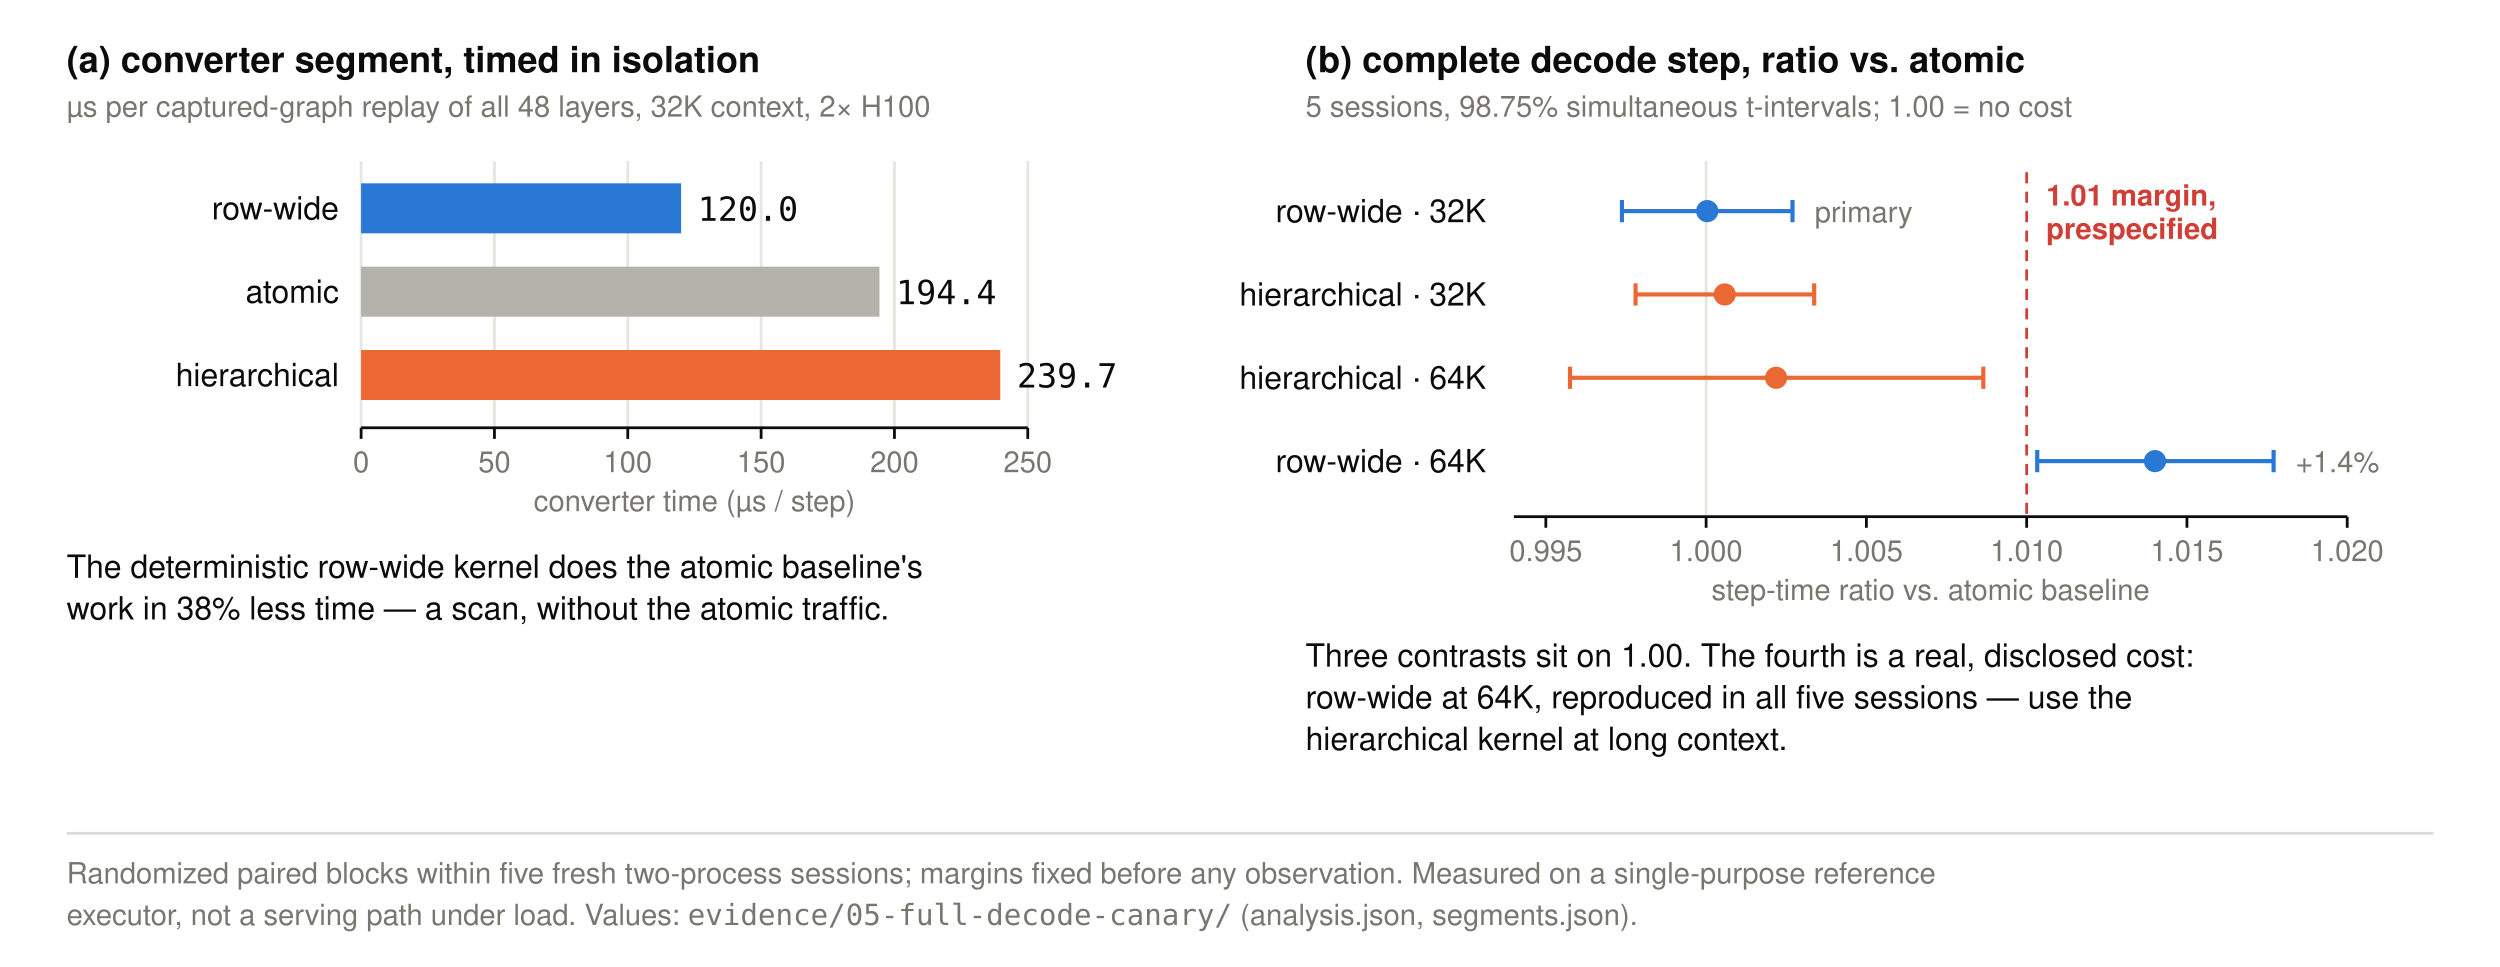
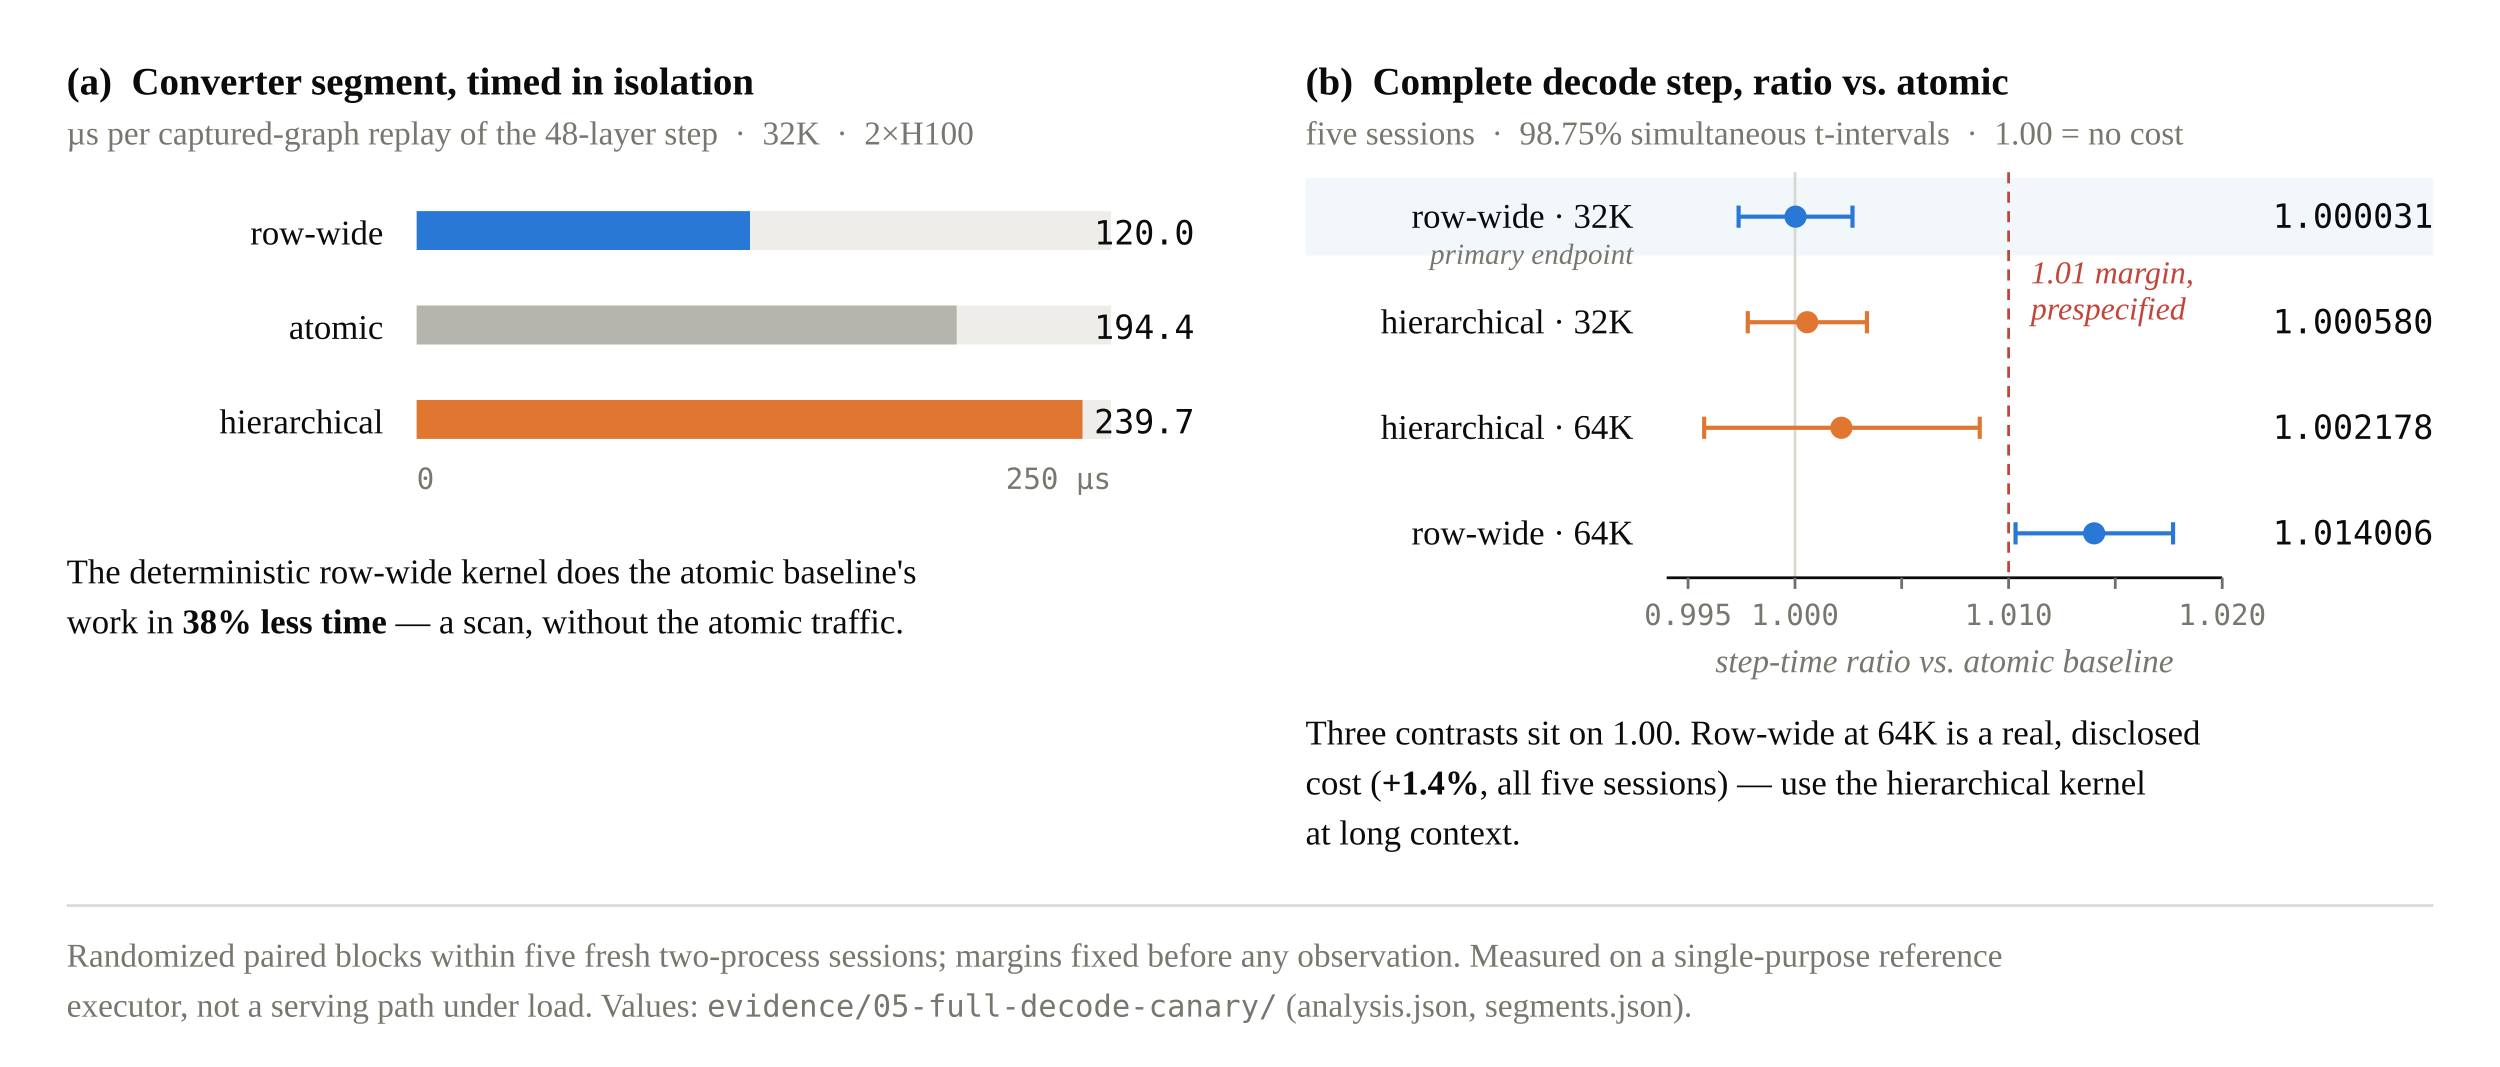
- <svg xmlns="http://www.w3.org/2000/svg" viewBox="0 0 900 348" width="900" height="348" role="img" aria-label="Panel a: converter segment time - row-wide 120.0 microseconds, atomic 194.4, hierarchical 239.7. Panel b: forest plot of complete decode step ratios versus the atomic baseline with 98.75 percent intervals; row-wide 32K 1.000031, hierarchical 32K 1.000580, hierarchical 64K 1.002178, all within the prespecified 1.01 margin; row-wide 64K 1.014006 exceeds it.">
+ <svg xmlns="http://www.w3.org/2000/svg" viewBox="0 0 900 384" width="900" height="384" role="img" aria-label="Panel a: converter segment time on light tracks - row-wide 120.0 microseconds, atomic 194.4, hierarchical 239.7. Panel b: forest plot of complete decode step ratios versus the atomic baseline with 98.75 percent intervals; three contrasts sit on 1.00 inside the prespecified 1.01 margin, while row-wide at 64K exceeds it at 1.014006.">
  <style>
-     text  { font-family: -apple-system, "Segoe UI", Helvetica, Arial, sans-serif; }
+     text  { font-family: "Times New Roman", Times, Georgia, serif; }
    .mono { font-family: ui-monospace, SFMono-Regular, "SF Mono", Menlo, Consolas, monospace; }
-     .panel{ fill: #0b0b0b; font-size: 13px; font-weight: 700; }
-     .lab  { fill: #0b0b0b; font-size: 11.5px; }
-     .labB { fill: #0b0b0b; font-size: 11.5px; font-weight: 600; }
-     .mut  { fill: #77766f; font-size: 10.5px; }
+     .fh   { fill: #0b0b0b; font-size: 16.5px; font-weight: 700; }
+     .ph   { fill: #0b0b0b; font-size: 14px; font-weight: 700; }
+     .lab  { fill: #0b0b0b; font-size: 12.5px; }
+     .note { fill: #0b0b0b; font-size: 12.5px; }
+     .noteB{ fill: #0b0b0b; font-size: 12.5px; font-weight: 700; }
+     .mut  { fill: #78776f; font-size: 12px; }
+     .mutS { fill: #78776f; font-size: 10.5px; }
    .val  { fill: #0b0b0b; font-size: 12px; }
    .drpv { fill: #a5a49d; font-size: 12px; }
    .axis { stroke: #0b0b0b; stroke-width: 1; }
-     .tick { stroke: #0b0b0b; stroke-width: 1; }
-     .grid { stroke: #e6e5df; stroke-width: 1; }
+     .tick { stroke: #6f6e68; stroke-width: 1; }
+     .grid { stroke: #d9d8d2; stroke-width: 1; }
+     .trk  { fill: #eeedea; }
    .cell { fill: none; stroke: #9a9992; stroke-width: 1; }
    .drop { fill: none; stroke: #c6c5be; stroke-width: 1; stroke-dasharray: 3 2.5; }
    .blue   { fill: #2a78d6; }
-     .orange { fill: #eb6834; }
-     .gray   { fill: #b3b2ab; }
+     .orange { fill: #e0762f; }
+     .gray   { fill: #b5b4ad; }
    .blueS  { stroke: #2a78d6; }
-     .orangeS{ stroke: #eb6834; }
-     .marg { stroke: #cf3f36; stroke-width: 1; stroke-dasharray: 4 3; }
-     .margT{ fill: #cf3f36; font-size: 10.5px; font-weight: 600; }
+     .orangeS{ stroke: #e0762f; }
+     .band { fill: #2a78d6; fill-opacity: .06; }
+     .chg  { fill: #e0762f; fill-opacity: .10; }
+     .marg { stroke: #c2453a; stroke-width: 1; stroke-dasharray: 4 3; }
+     .margT{ fill: #c2453a; font-size: 11.5px; font-style: italic; }
    .sep  { stroke: #dcdbd5; stroke-width: 1; }
    @media (prefers-color-scheme: dark) {
-       .panel,.lab,.labB,.val { fill: #f0f0ee; }
-       .mut  { fill: #91908a; }
+       .fh,.ph,.lab,.note,.noteB,.val { fill: #f0f0ee; }
+       .mut,.mutS { fill: #92918b; }
      .drpv { fill: #6e6d67; }
-       .axis,.tick { stroke: #f0f0ee; }
-       .grid { stroke: #2c2c2a; }
+       .axis { stroke: #f0f0ee; }
+       .tick { stroke: #8a8983; }
+       .grid { stroke: #2e2e2c; }
+       .trk  { fill: #232322; }
      .cell { stroke: #6f6e68; }
      .drop { stroke: #4a4945; }
      .gray { fill: #55544e; }
      .blue { fill: #3987e5; } .blueS { stroke: #3987e5; }
-       .orange { fill: #ee7a42; } .orangeS { stroke: #ee7a42; }
-       .marg { stroke: #e66761; } .margT { fill: #e66761; }
+       .orange { fill: #e8853f; } .orangeS { stroke: #e8853f; }
+       .band { fill: #3987e5; fill-opacity: .10; }
+       .chg  { fill: #e8853f; fill-opacity: .14; }
+       .marg { stroke: #e06a5e; } .margT { fill: #e06a5e; }
      .sep  { stroke: #3a3a37; }
    }
  </style>
-   <text class="panel" x="24" y="26">(a) converter segment, timed in isolation</text>
-   <text class="mut" x="24" y="42">µs per captured-graph replay of all 48 layers, 32K context, 2× H100</text>
-   <line class="grid" x1="130.0" y1="58" x2="130.0" y2="154" />
-   <line class="grid" x1="178.0" y1="58" x2="178.0" y2="154" />
-   <line class="grid" x1="226.0" y1="58" x2="226.0" y2="154" />
-   <line class="grid" x1="274.0" y1="58" x2="274.0" y2="154" />
-   <line class="grid" x1="322.0" y1="58" x2="322.0" y2="154" />
-   <line class="grid" x1="370.0" y1="58" x2="370.0" y2="154" />
-   <text class="lab" x="122" y="79" text-anchor="end">row-wide</text>
-   <rect class="blue" x="130" y="66" width="115.2" height="18" />
-   <text class="val mono" x="251.2" y="79.5">120.0</text>
-   <text class="lab" x="122" y="109" text-anchor="end">atomic</text>
-   <rect class="gray" x="130" y="96" width="186.6" height="18" />
-   <text class="val mono" x="322.6" y="109.5">194.4</text>
-   <text class="lab" x="122" y="139" text-anchor="end">hierarchical</text>
-   <rect class="orange" x="130" y="126" width="230.1" height="18" />
-   <text class="val mono" x="366.1" y="139.5">239.7</text>
-   <line class="axis" x1="130" y1="154" x2="370.0" y2="154" />
-   <line class="tick" x1="130.0" y1="154" x2="130.0" y2="158" />
-   <text class="mut" x="130.0" y="170" text-anchor="middle">0</text>
-   <line class="tick" x1="178.0" y1="154" x2="178.0" y2="158" />
-   <text class="mut" x="178.0" y="170" text-anchor="middle">50</text>
-   <line class="tick" x1="226.0" y1="154" x2="226.0" y2="158" />
-   <text class="mut" x="226.0" y="170" text-anchor="middle">100</text>
-   <line class="tick" x1="274.0" y1="154" x2="274.0" y2="158" />
-   <text class="mut" x="274.0" y="170" text-anchor="middle">150</text>
-   <line class="tick" x1="322.0" y1="154" x2="322.0" y2="158" />
-   <text class="mut" x="322.0" y="170" text-anchor="middle">200</text>
-   <line class="tick" x1="370.0" y1="154" x2="370.0" y2="158" />
-   <text class="mut" x="370.0" y="170" text-anchor="middle">250</text>
-   <text class="mut" x="250.0" y="184" text-anchor="middle">converter time (µs / step)</text>
-   <text class="lab" x="24" y="208">The deterministic row-wide kernel does the atomic baseline's</text>
-   <text class="lab" x="24" y="223">work in 38% less time — a scan, without the atomic traffic.</text>
-   <text class="panel" x="470" y="26">(b) complete decode step, ratio vs. atomic</text>
-   <text class="mut" x="470" y="42">5 sessions, 98.75% simultaneous t-intervals; 1.00 = no cost</text>
-   <line class="grid" x1="614.2" y1="58" x2="614.2" y2="186" stroke-width="1.2" />
-   <line class="marg" x1="729.6" y1="62" x2="729.6" y2="186" />
-   <text class="margT" x="736.6" y="74">1.01 margin,</text>
-   <text class="margT" x="736.6" y="86">prespecified</text>
-   <text class="lab" x="535" y="80" text-anchor="end">row-wide · 32K</text>
-   <line class="blueS" x1="583.9" y1="76" x2="645.3" y2="76" stroke-width="1.5" />
-   <line class="blueS" x1="583.9" y1="72" x2="583.9" y2="80" stroke-width="1.5" />
-   <line class="blueS" x1="645.3" y1="72" x2="645.3" y2="80" stroke-width="1.5" />
-   <circle class="blue" cx="614.6" cy="76" r="4" />
-   <text class="mut" x="653.3" y="80">primary</text>
-   <text class="lab" x="535" y="110" text-anchor="end">hierarchical · 32K</text>
-   <line class="orangeS" x1="588.8" y1="106" x2="653.1" y2="106" stroke-width="1.5" />
-   <line class="orangeS" x1="588.8" y1="102" x2="588.8" y2="110" stroke-width="1.5" />
-   <line class="orangeS" x1="653.1" y1="102" x2="653.1" y2="110" stroke-width="1.5" />
-   <circle class="orange" cx="620.9" cy="106" r="4" />
-   <text class="lab" x="535" y="140" text-anchor="end">hierarchical · 64K</text>
-   <line class="orangeS" x1="565.2" y1="136" x2="714.0" y2="136" stroke-width="1.5" />
-   <line class="orangeS" x1="565.2" y1="132" x2="565.2" y2="140" stroke-width="1.5" />
-   <line class="orangeS" x1="714.0" y1="132" x2="714.0" y2="140" stroke-width="1.5" />
-   <circle class="orange" cx="639.4" cy="136" r="4" />
-   <text class="lab" x="535" y="170" text-anchor="end">row-wide · 64K</text>
-   <line class="blueS" x1="733.4" y1="166" x2="818.5" y2="166" stroke-width="1.5" />
-   <line class="blueS" x1="733.4" y1="162" x2="733.4" y2="170" stroke-width="1.5" />
-   <line class="blueS" x1="818.5" y1="162" x2="818.5" y2="170" stroke-width="1.5" />
-   <circle class="blue" cx="775.8" cy="166" r="4" />
-   <text class="mut" x="826.5" y="170">+1.4%</text>
-   <line class="axis" x1="545" y1="186" x2="845" y2="186" />
-   <line class="tick" x1="556.5" y1="186" x2="556.5" y2="190" />
-   <text class="mut" x="556.5" y="202" text-anchor="middle">0.995</text>
-   <line class="tick" x1="614.2" y1="186" x2="614.2" y2="190" />
-   <text class="mut" x="614.2" y="202" text-anchor="middle">1.000</text>
-   <line class="tick" x1="671.9" y1="186" x2="671.9" y2="190" />
-   <text class="mut" x="671.9" y="202" text-anchor="middle">1.005</text>
-   <line class="tick" x1="729.6" y1="186" x2="729.6" y2="190" />
-   <text class="mut" x="729.6" y="202" text-anchor="middle">1.010</text>
-   <line class="tick" x1="787.3" y1="186" x2="787.3" y2="190" />
-   <text class="mut" x="787.3" y="202" text-anchor="middle">1.015</text>
-   <line class="tick" x1="845.0" y1="186" x2="845.0" y2="190" />
-   <text class="mut" x="845.0" y="202" text-anchor="middle">1.020</text>
-   <text class="mut" x="695.0" y="216" text-anchor="middle">step-time ratio vs. atomic baseline</text>
-   <text class="lab" x="470" y="240">Three contrasts sit on 1.00. The fourth is a real, disclosed cost:</text>
-   <text class="lab" x="470" y="255">row-wide at 64K, reproduced in all five sessions — use the</text>
-   <text class="lab" x="470" y="270">hierarchical kernel at long context.</text>
-   <line class="sep" x1="24" y1="300" x2="876" y2="300" />
-   <text class="mut" x="24" y="318">Randomized paired blocks within five fresh two-process sessions; margins fixed before any observation. Measured on a single-purpose reference
-   </text>
-   <text class="mut" x="24" y="333">executor, not a serving path under load. Values: <tspan class="mono">evidence/05-full-decode-canary/</tspan> (analysis.json, segments.json).</text>
+   <text class="ph" x="24" y="34">(a)  Converter segment, timed in isolation</text>
+   <text class="mut" x="24" y="52">µs per captured-graph replay of the 48-layer step  ·  32K  ·  2×H100</text>
+   <text class="lab" x="138" y="88" text-anchor="end">row-wide</text>
+   <rect class="trk" x="150" y="76" width="250" height="14" />
+   <rect class="blue" x="150" y="76" width="120.0" height="14" />
+   <text class="val mono" x="430" y="88" text-anchor="end">120.0</text>
+   <text class="lab" x="138" y="122" text-anchor="end">atomic</text>
+   <rect class="trk" x="150" y="110" width="250" height="14" />
+   <rect class="gray" x="150" y="110" width="194.4" height="14" />
+   <text class="val mono" x="430" y="122" text-anchor="end">194.4</text>
+   <text class="lab" x="138" y="156" text-anchor="end">hierarchical</text>
+   <rect class="trk" x="150" y="144" width="250" height="14" />
+   <rect class="orange" x="150" y="144" width="239.7" height="14" />
+   <text class="val mono" x="430" y="156" text-anchor="end">239.7</text>
+   <text class="mutS mono" x="150" y="176">0</text>
+   <text class="mutS mono" x="400" y="176" text-anchor="end">250 µs</text>
+   <text class="note" x="24" y="210">The deterministic row-wide kernel does the atomic baseline's</text>
+   <text class="note" x="24" y="228">work in <tspan class="noteB">38% less time</tspan> — a scan, without the atomic traffic.</text>
+   <text class="ph" x="470" y="34">(b)  Complete decode step, ratio vs. atomic</text>
+   <text class="mut" x="470" y="52">five sessions  ·  98.75% simultaneous t-intervals  ·  1.00 = no cost</text>
+   <rect class="band" x="470" y="64" width="406" height="28" />
+   <line class="grid" x1="646.2" y1="62" x2="646.2" y2="208" stroke-width="1.2" />
+   <line class="marg" x1="723.1" y1="62" x2="723.1" y2="208" />
+   <text class="margT" x="731.1" y="102">1.01 margin,</text>
+   <text class="margT" x="731.1" y="115">prespecified</text>
+   <text class="lab" x="588" y="82" text-anchor="end">row-wide · 32K</text>
+   <text class="mutS" x="588" y="95" text-anchor="end" font-style="italic">primary endpoint</text>
+   <line class="blueS" x1="625.9" y1="78" x2="666.9" y2="78" stroke-width="1.5" />
+   <line class="blueS" x1="625.9" y1="74" x2="625.9" y2="82" stroke-width="1.5" />
+   <line class="blueS" x1="666.9" y1="74" x2="666.9" y2="82" stroke-width="1.5" />
+   <circle class="blue" cx="646.4" cy="78" r="4" />
+   <text class="val mono" x="876" y="82" text-anchor="end">1.000031</text>
+   <text class="lab" x="588" y="120" text-anchor="end">hierarchical · 32K</text>
+   <line class="orangeS" x1="629.2" y1="116" x2="672.1" y2="116" stroke-width="1.5" />
+   <line class="orangeS" x1="629.2" y1="112" x2="629.2" y2="120" stroke-width="1.5" />
+   <line class="orangeS" x1="672.1" y1="112" x2="672.1" y2="120" stroke-width="1.5" />
+   <circle class="orange" cx="650.6" cy="116" r="4" />
+   <text class="val mono" x="876" y="120" text-anchor="end">1.000580</text>
+   <text class="lab" x="588" y="158" text-anchor="end">hierarchical · 64K</text>
+   <line class="orangeS" x1="613.5" y1="154" x2="712.7" y2="154" stroke-width="1.5" />
+   <line class="orangeS" x1="613.5" y1="150" x2="613.5" y2="158" stroke-width="1.5" />
+   <line class="orangeS" x1="712.7" y1="150" x2="712.7" y2="158" stroke-width="1.5" />
+   <circle class="orange" cx="662.9" cy="154" r="4" />
+   <text class="val mono" x="876" y="158" text-anchor="end">1.002178</text>
+   <text class="lab" x="588" y="196" text-anchor="end">row-wide · 64K</text>
+   <line class="blueS" x1="725.6" y1="192" x2="782.3" y2="192" stroke-width="1.5" />
+   <line class="blueS" x1="725.6" y1="188" x2="725.6" y2="196" stroke-width="1.5" />
+   <line class="blueS" x1="782.3" y1="188" x2="782.3" y2="196" stroke-width="1.5" />
+   <circle class="blue" cx="753.9" cy="192" r="4" />
+   <text class="val mono" x="876" y="196" text-anchor="end">1.014006</text>
+   <line class="axis" x1="600" y1="208" x2="800" y2="208" />
+   <line class="tick" x1="607.7" y1="208" x2="607.7" y2="212" />
+   <line class="tick" x1="646.2" y1="208" x2="646.2" y2="212" />
+   <line class="tick" x1="684.6" y1="208" x2="684.6" y2="212" />
+   <line class="tick" x1="723.1" y1="208" x2="723.1" y2="212" />
+   <line class="tick" x1="761.5" y1="208" x2="761.5" y2="212" />
+   <line class="tick" x1="800.0" y1="208" x2="800.0" y2="212" />
+   <text class="mutS mono" x="607.7" y="225" text-anchor="middle">0.995</text>
+   <text class="mutS mono" x="646.2" y="225" text-anchor="middle">1.000</text>
+   <text class="mutS mono" x="723.1" y="225" text-anchor="middle">1.010</text>
+   <text class="mutS mono" x="800.0" y="225" text-anchor="middle">1.020</text>
+   <text class="mut" x="700" y="242" text-anchor="middle" font-style="italic">step-time ratio vs. atomic baseline</text>
+   <text class="note" x="470" y="268">Three contrasts sit on 1.00. Row-wide at 64K is a real, disclosed</text>
+   <text class="note" x="470" y="286">cost (<tspan class="noteB">+1.4%</tspan>, all five sessions) — use the hierarchical kernel</text>
+   <text class="note" x="470" y="304">at long context.</text>
+   <line class="sep" x1="24" y1="326" x2="876" y2="326" />
+   <text class="mut" x="24" y="348">Randomized paired blocks within five fresh two-process sessions; margins fixed before any observation. Measured on a single-purpose reference</text>
+   <text class="mut" x="24" y="366">executor, not a serving path under load. Values: <tspan class="mono" font-size="11">evidence/05-full-decode-canary/</tspan> (analysis.json, segments.json).</text>
</svg>
